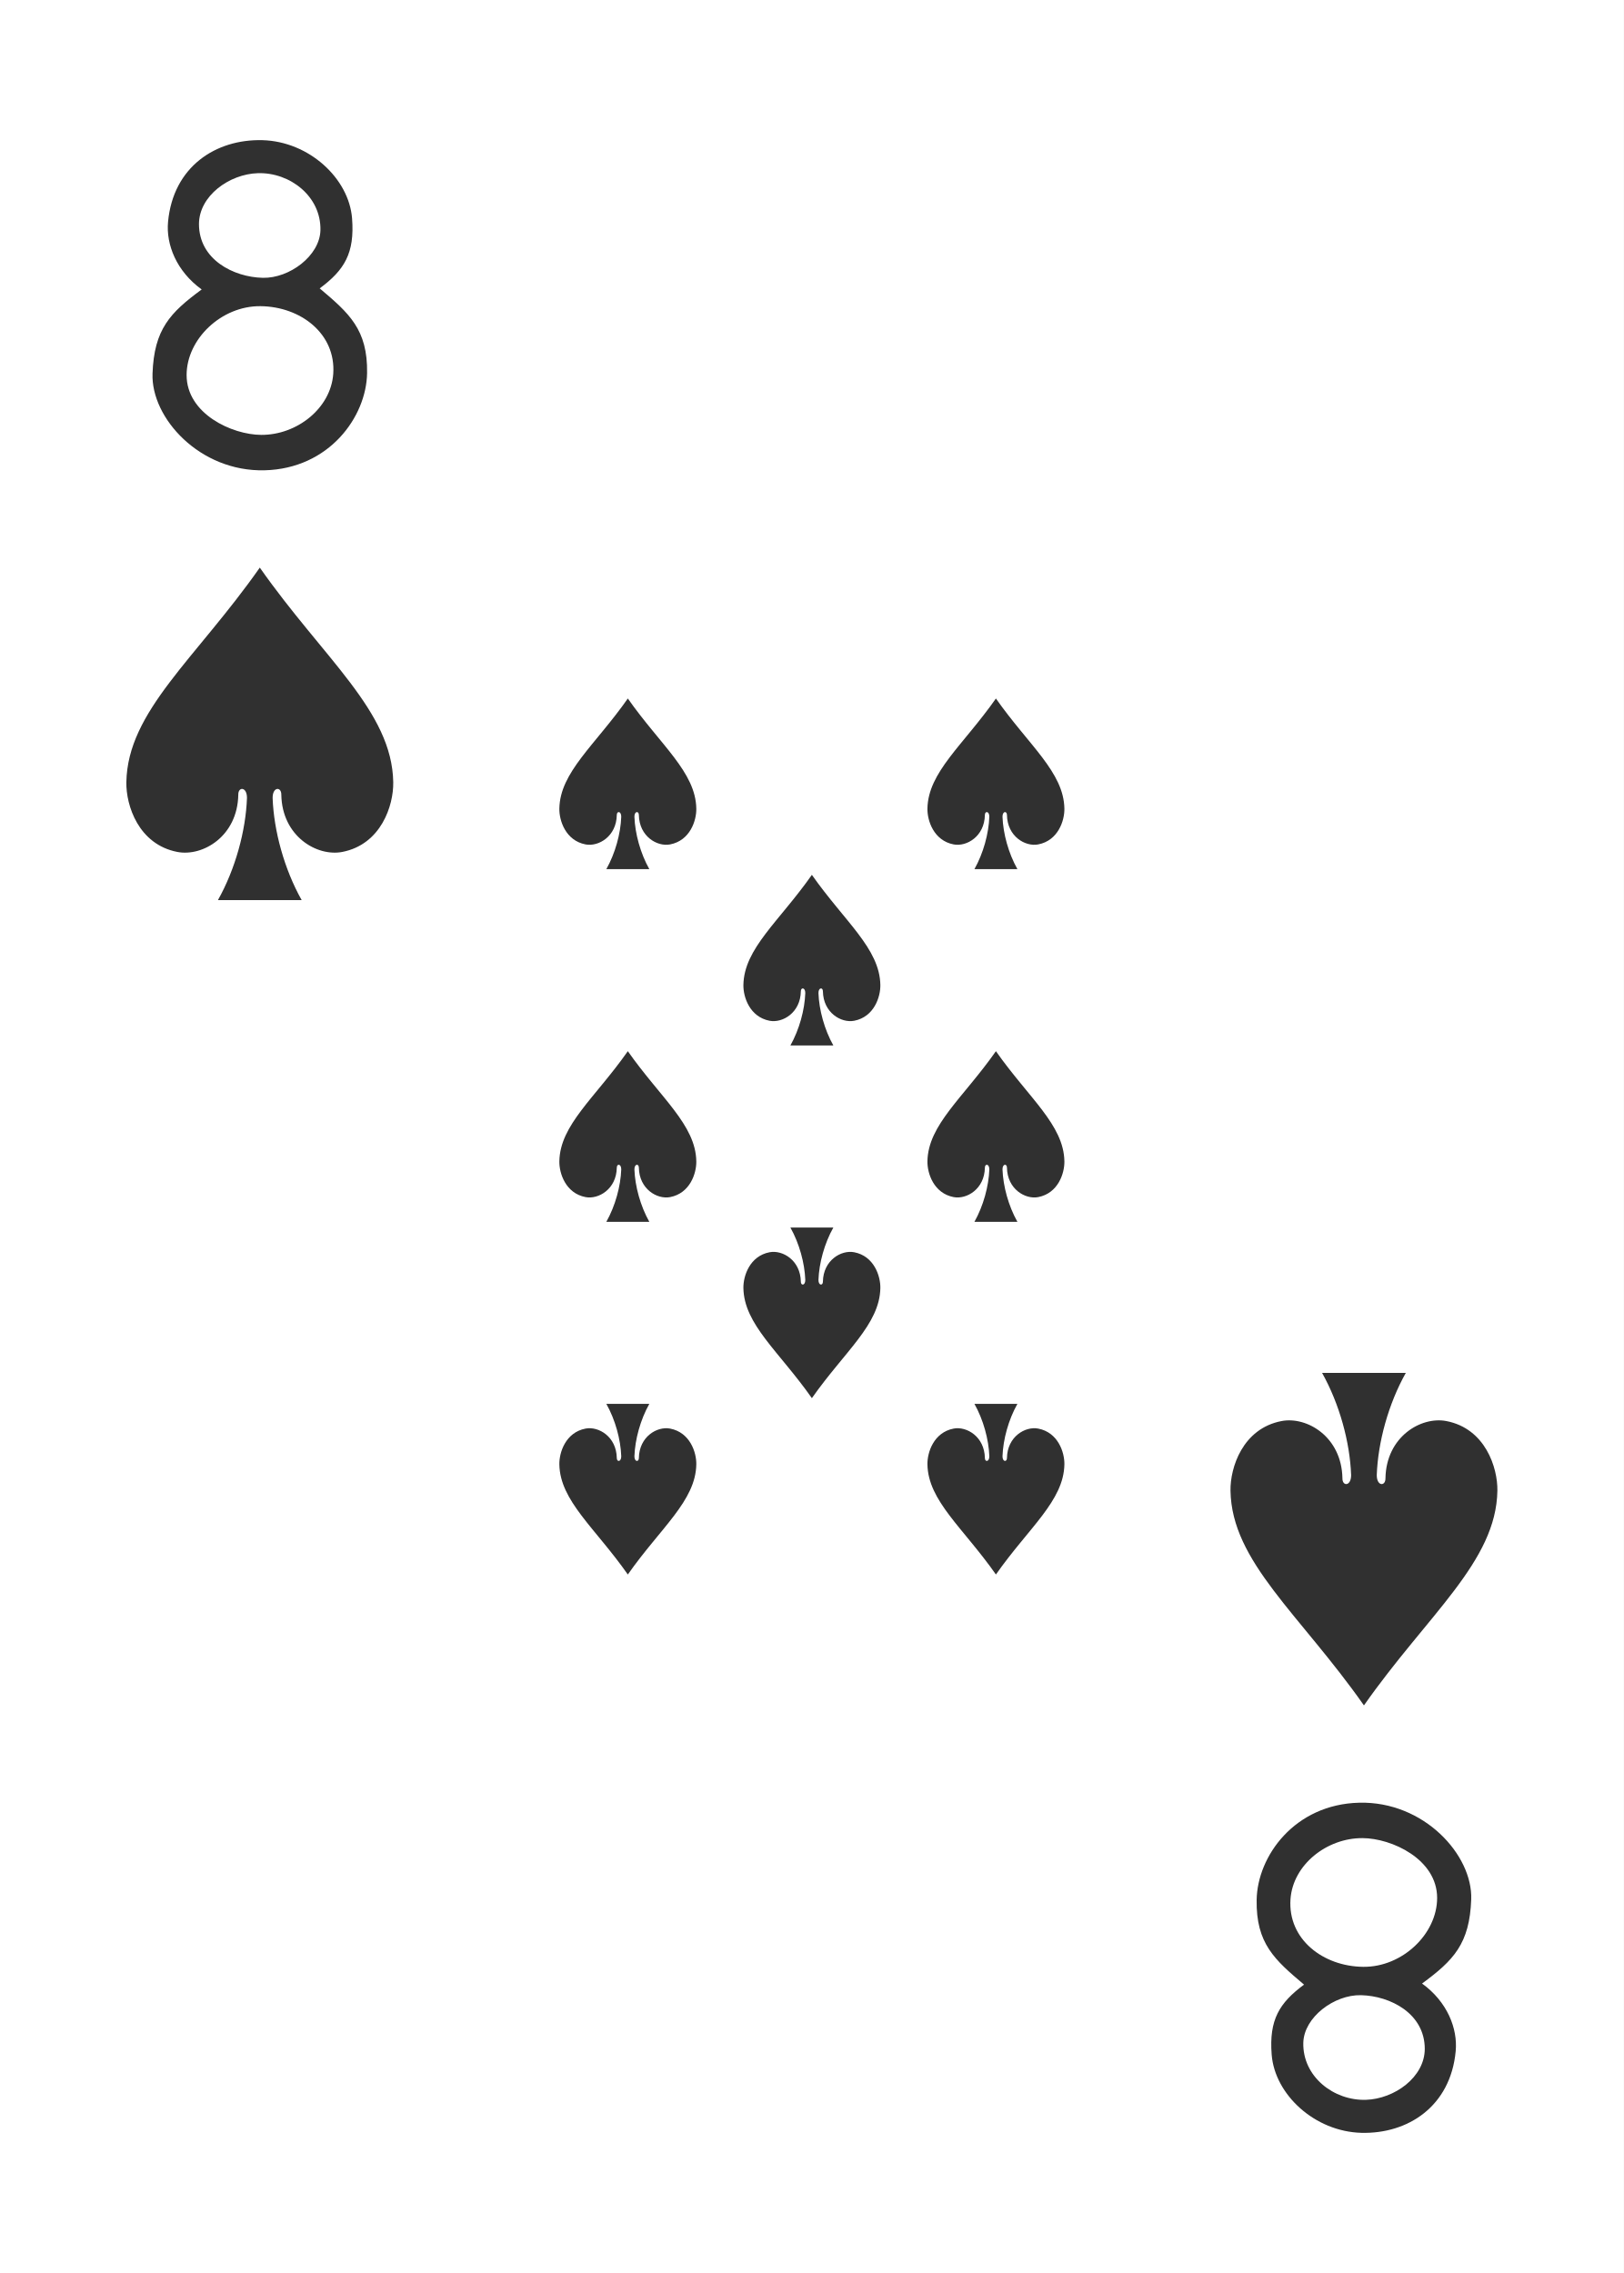
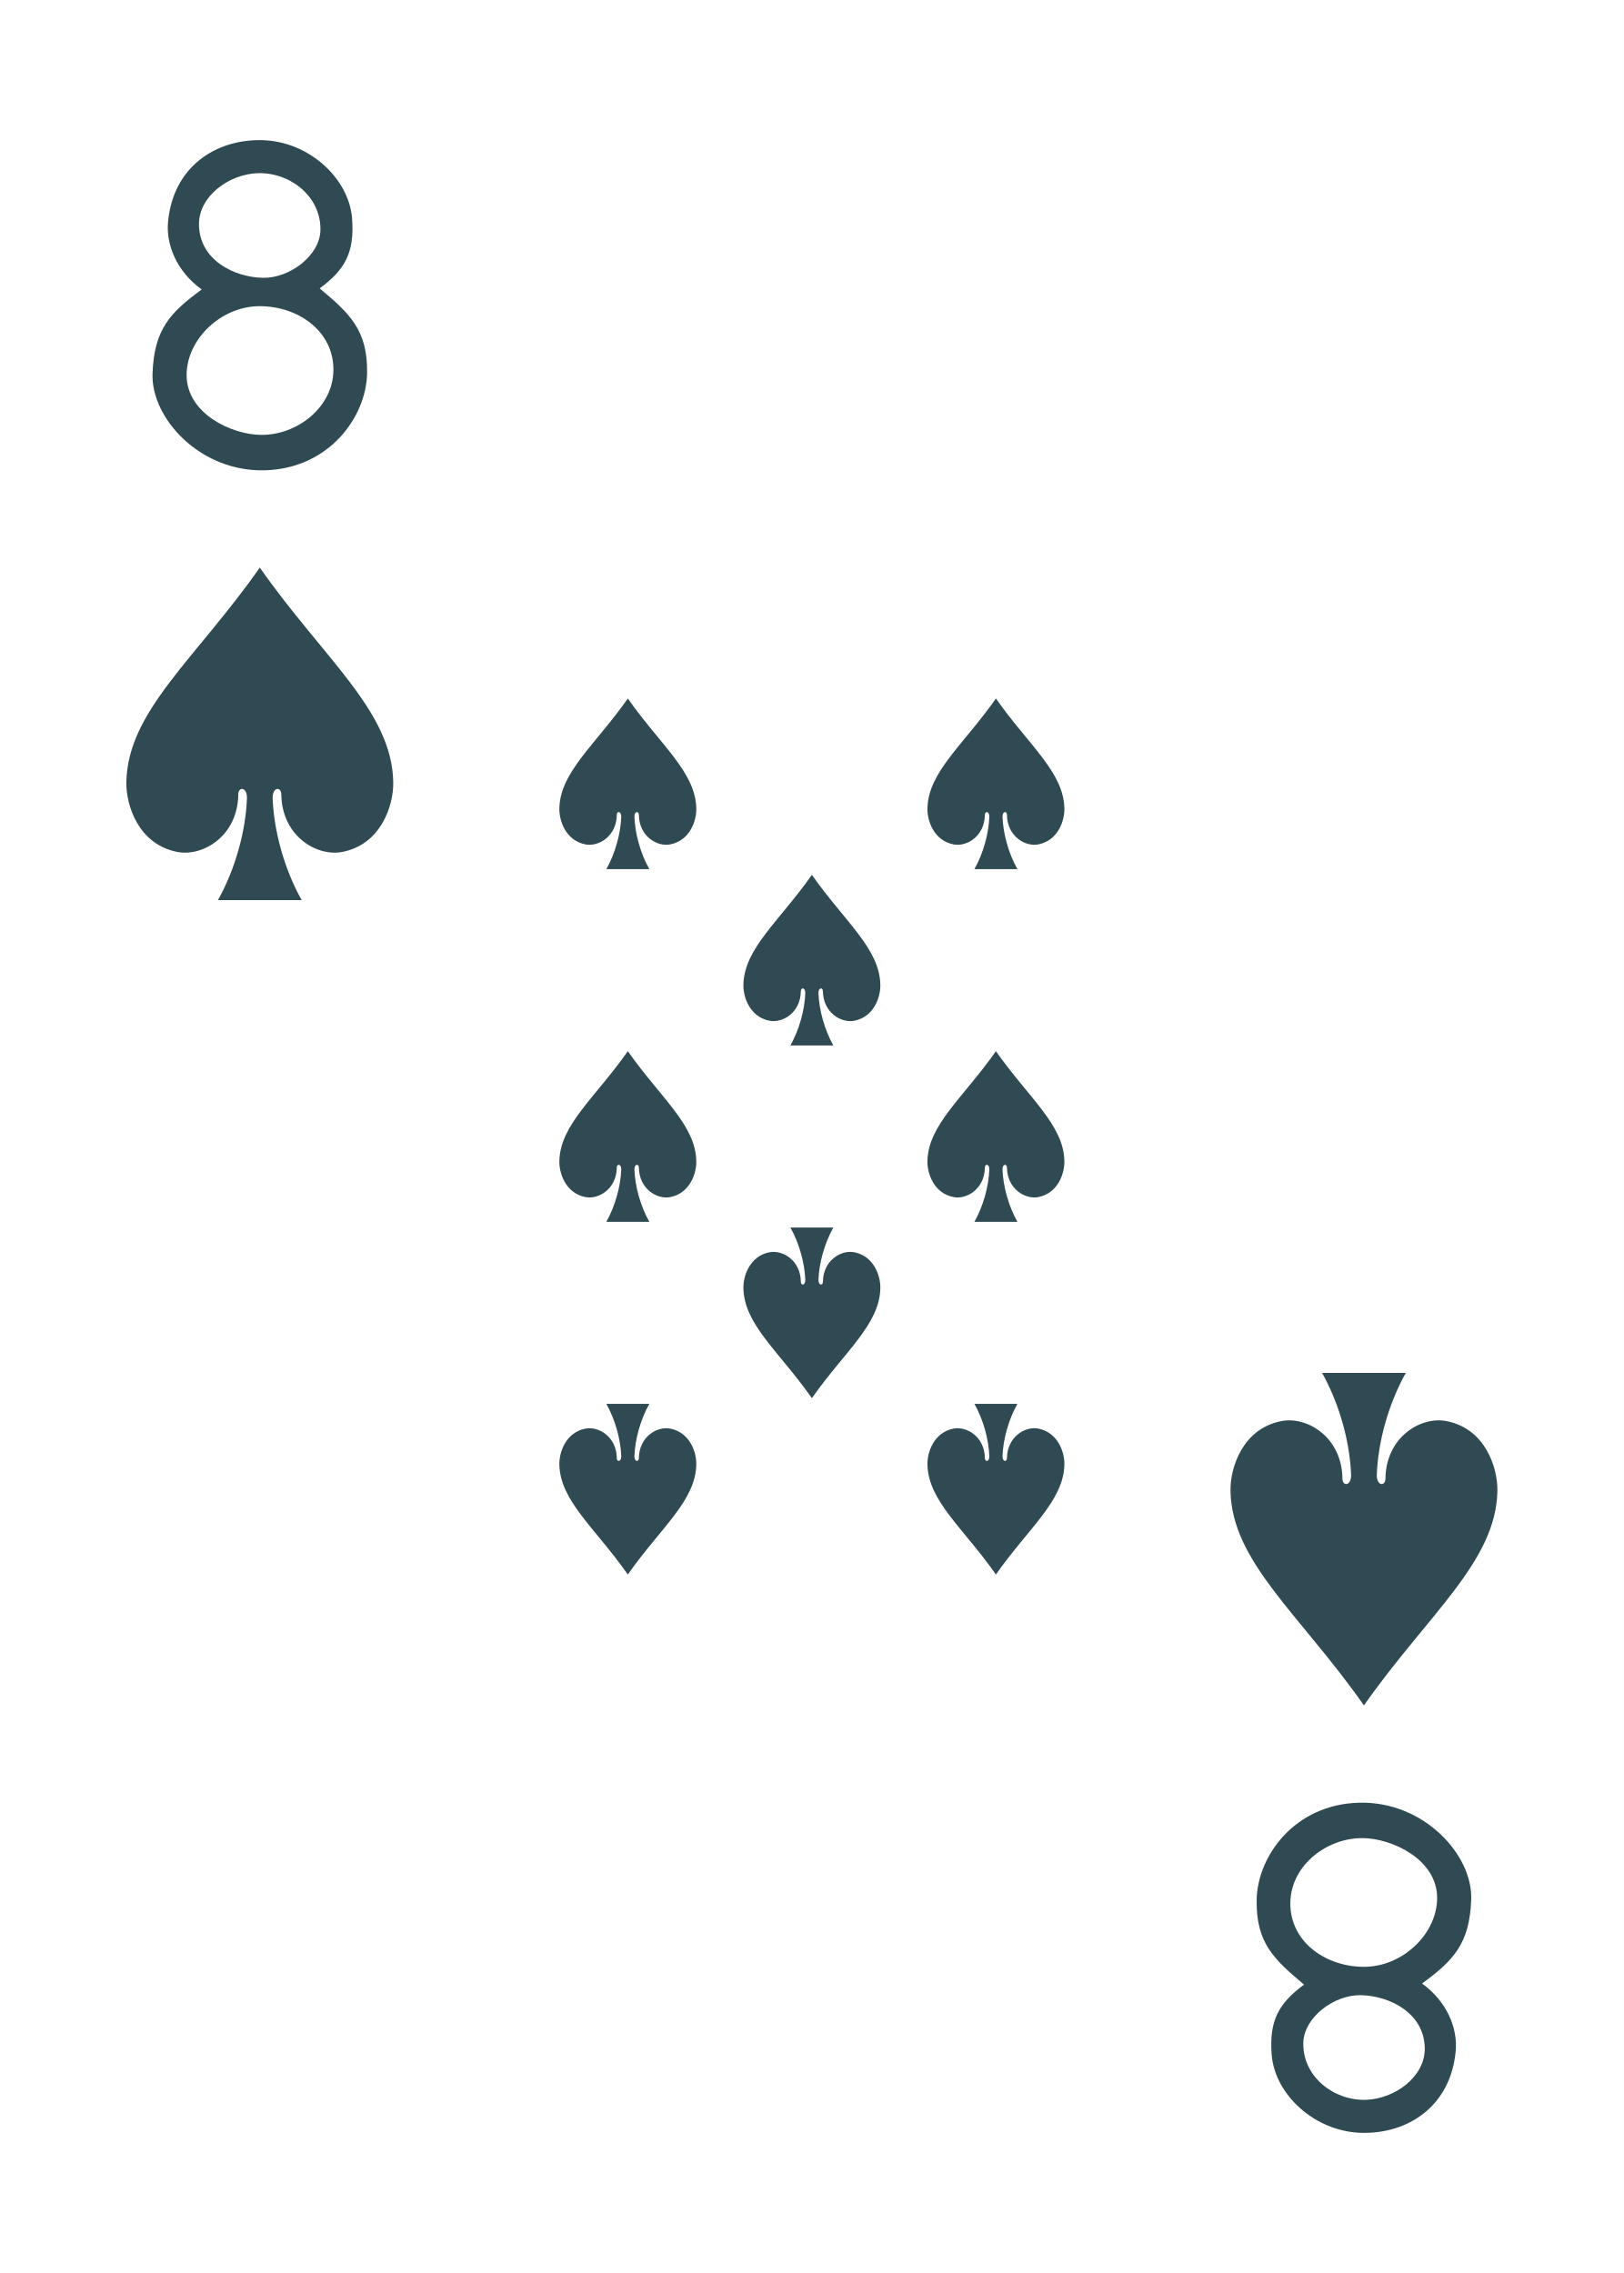
<svg xmlns="http://www.w3.org/2000/svg" width="250" height="350" viewBox="0 0 250 350" fill="none">
  <g clip-path="url(#clip0_4_8778)">
    <g clip-path="url(#clip1_4_8778)">
      <rect width="250" height="350" fill="white" />
-       <path d="M96.664 107.556C91.614 114.758 86.211 118.903 86.121 124.521C86.091 126.341 87.074 129.433 90.156 130.025C92.155 130.408 94.907 128.79 94.965 125.503C94.956 124.848 95.657 124.865 95.651 125.762C95.557 128.355 94.736 131.373 93.356 133.831C95.562 133.831 97.767 133.831 99.972 133.831C98.593 131.373 97.772 128.355 97.678 125.762C97.671 124.865 98.373 124.848 98.364 125.503C98.422 128.79 101.174 130.408 103.173 130.025C106.254 129.433 107.238 126.341 107.208 124.521C107.118 118.903 101.715 114.758 96.664 107.556Z" fill="#303030" />
-       <path d="M153.337 107.556C148.287 114.758 142.883 118.903 142.793 124.521C142.763 126.341 143.747 129.433 146.828 130.025C148.827 130.408 151.579 128.79 151.637 125.503C151.628 124.848 152.33 124.865 152.323 125.762C152.229 128.355 151.408 131.373 150.029 133.831C152.234 133.831 154.439 133.831 156.645 133.831C155.265 131.373 154.444 128.355 154.35 125.762C154.344 124.865 155.045 124.848 155.037 125.503C155.094 128.79 157.846 130.408 159.845 130.025C162.927 129.433 163.91 126.341 163.88 124.521C163.79 118.903 158.387 114.758 153.337 107.556Z" fill="#303030" />
-       <path d="M125.001 134.709C119.95 141.911 114.547 146.056 114.457 151.675C114.427 153.494 115.411 156.587 118.492 157.179C120.491 157.561 123.243 155.943 123.301 152.656C123.292 152.001 123.994 152.018 123.987 152.915C123.893 155.508 123.072 158.527 121.693 160.984C123.898 160.984 126.103 160.984 128.308 160.984C126.929 158.527 126.108 155.508 126.014 152.915C126.008 152.018 126.709 152.001 126.7 152.656C126.758 155.943 129.51 157.561 131.509 157.179C134.591 156.587 135.574 153.494 135.544 151.675C135.454 146.056 130.051 141.911 125.001 134.709Z" fill="#303030" />
-       <path d="M96.664 161.863C91.614 169.065 86.211 173.209 86.121 178.828C86.091 180.648 87.074 183.74 90.156 184.332C92.155 184.714 94.907 183.096 94.965 179.809C94.956 179.155 95.657 179.172 95.651 180.068C95.557 182.661 94.736 185.68 93.356 188.137C95.562 188.137 97.767 188.137 99.972 188.137C98.593 185.68 97.772 182.661 97.678 180.068C97.671 179.172 98.373 179.155 98.364 179.809C98.422 183.096 101.174 184.714 103.173 184.332C106.254 183.74 107.238 180.648 107.208 178.828C107.118 173.209 101.715 169.065 96.664 161.863Z" fill="#303030" />
-       <path d="M96.664 242.444C91.614 235.242 86.211 231.097 86.121 225.479C86.091 223.659 87.074 220.567 90.156 219.975C92.155 219.593 94.907 221.211 94.965 224.498C94.956 225.152 95.657 225.135 95.651 224.238C95.557 221.645 94.736 218.627 93.356 216.169C95.562 216.169 97.767 216.169 99.972 216.169C98.593 218.627 97.772 221.645 97.678 224.238C97.671 225.135 98.373 225.152 98.364 224.498C98.422 221.211 101.174 219.593 103.173 219.975C106.254 220.567 107.238 223.659 107.208 225.479C107.118 231.097 101.715 235.242 96.664 242.444Z" fill="#303030" />
-       <path d="M153.337 242.444C148.287 235.242 142.883 231.097 142.793 225.479C142.763 223.659 143.747 220.567 146.828 219.975C148.827 219.593 151.579 221.211 151.637 224.498C151.628 225.152 152.33 225.135 152.323 224.238C152.229 221.645 151.408 218.627 150.029 216.169C152.234 216.169 154.439 216.169 156.645 216.169C155.265 218.627 154.444 221.645 154.35 224.238C154.344 225.135 155.045 225.152 155.037 224.498C155.094 221.211 157.846 219.593 159.845 219.975C162.927 220.567 163.91 223.659 163.88 225.479C163.79 231.097 158.387 235.242 153.337 242.444Z" fill="#303030" />
-       <path d="M125.001 215.291C119.95 208.089 114.547 203.944 114.457 198.325C114.427 196.506 115.411 193.413 118.492 192.821C120.491 192.439 123.243 194.057 123.301 197.344C123.292 197.999 123.994 197.982 123.987 197.085C123.893 194.492 123.072 191.473 121.693 189.016C123.898 189.016 126.103 189.016 128.308 189.016C126.929 191.473 126.108 194.492 126.014 197.085C126.008 197.982 126.709 197.999 126.7 197.344C126.758 194.057 129.51 192.439 131.509 192.821C134.591 193.413 135.574 196.506 135.544 198.325C135.454 203.944 130.051 208.089 125.001 215.291Z" fill="#303030" />
-       <path d="M153.337 161.863C148.287 169.065 142.883 173.209 142.793 178.828C142.763 180.648 143.747 183.74 146.828 184.332C148.827 184.714 151.579 183.096 151.637 179.809C151.628 179.155 152.33 179.172 152.323 180.068C152.229 182.661 151.408 185.68 150.029 188.137C152.234 188.137 154.439 188.137 156.645 188.137C155.265 185.68 154.444 182.661 154.35 180.068C154.344 179.172 155.045 179.155 155.037 179.809C155.094 183.096 157.846 184.714 159.845 184.332C162.927 183.74 163.91 180.648 163.88 178.828C163.79 173.209 158.387 169.065 153.337 161.863Z" fill="#303030" />
-       <path d="M23.484 57.529C23.725 50.703 26.194 48.143 31.053 44.572C27.176 41.775 25.542 37.654 25.875 34.145C26.673 25.649 33.234 21.402 40.393 21.583C47.558 21.773 53.724 27.452 54.206 33.626C54.624 38.993 53.029 41.584 49.222 44.406C53.74 48.222 56.626 50.728 56.519 57.45C56.413 64.173 50.693 72.173 40.725 72.417C30.758 72.661 23.236 64.355 23.484 57.529ZM51.31 57.553C51.736 51.374 46.272 47.205 40.105 47.145C34.101 47.08 28.731 52.205 28.731 57.753C28.731 63.711 35.718 66.95 40.23 66.964C45.715 66.988 50.939 62.874 51.31 57.553ZM49.336 35.447C49.453 30.247 44.656 26.517 39.703 26.666C35.3 26.802 30.643 30.159 30.635 34.508C30.635 39.954 35.936 42.674 40.462 42.779C44.57 42.871 49.243 39.379 49.336 35.447Z" fill="#303030" />
-       <path d="M40 87.4C30.159 101.434 19.629 109.51 19.454 120.459C19.395 124.005 21.312 130.031 27.317 131.185C31.212 131.929 36.575 128.777 36.688 122.371C36.67 121.096 38.038 121.129 38.025 122.876C37.842 127.929 36.242 133.811 33.554 138.6C37.851 138.6 42.149 138.6 46.446 138.6C43.758 133.811 42.158 127.929 41.975 122.876C41.962 121.129 43.33 121.096 43.313 122.371C43.425 128.777 48.788 131.929 52.683 131.185C58.688 130.031 60.605 124.005 60.546 120.459C60.371 109.51 49.841 101.434 40 87.4Z" fill="#303030" />
-       <path d="M226.516 292.471C226.275 299.297 223.806 301.857 218.947 305.428C222.824 308.225 224.458 312.347 224.125 315.855C223.327 324.351 216.766 328.598 209.607 328.417C202.442 328.227 196.276 322.548 195.794 316.374C195.376 311.007 196.971 308.416 200.778 305.594C196.26 301.778 193.374 299.272 193.481 292.55C193.587 285.827 199.307 277.827 209.275 277.583C219.243 277.339 226.764 285.646 226.516 292.471ZM198.69 292.446C198.265 298.626 203.728 302.795 209.895 302.855C215.899 302.92 221.269 297.795 221.269 292.247C221.269 286.289 214.282 283.05 209.77 283.036C204.285 283.012 199.061 287.126 198.69 292.446ZM200.664 314.553C200.547 319.753 205.344 323.483 210.297 323.334C214.7 323.198 219.357 319.841 219.365 315.491C219.365 310.046 214.064 307.326 209.538 307.221C205.43 307.129 200.757 310.621 200.664 314.553Z" fill="#303030" />
-       <path d="M210 262.6C219.841 248.566 230.371 240.49 230.546 229.541C230.604 225.995 228.688 219.969 222.683 218.815C218.788 218.071 213.425 221.223 213.313 227.629C213.33 228.904 211.962 228.871 211.975 227.124C212.159 222.071 213.758 216.189 216.446 211.4C212.149 211.4 207.851 211.4 203.554 211.4C206.242 216.189 207.841 222.071 208.025 227.124C208.038 228.871 206.67 228.904 206.687 227.629C206.575 221.223 201.212 218.071 197.317 218.815C191.312 219.969 189.396 225.995 189.454 229.541C189.629 240.49 200.159 248.566 210 262.6Z" fill="#303030" />
+       <path d="M96.664 107.556C91.614 114.758 86.211 118.903 86.121 124.521C86.091 126.341 87.074 129.433 90.156 130.025C92.155 130.408 94.907 128.79 94.965 125.503C94.956 124.848 95.657 124.865 95.651 125.762C95.557 128.355 94.736 131.373 93.356 133.831C95.562 133.831 97.767 133.831 99.972 133.831C98.593 131.373 97.772 128.355 97.678 125.762C97.671 124.865 98.373 124.848 98.364 125.503C98.422 128.79 101.174 130.408 103.173 130.025C106.254 129.433 107.238 126.341 107.208 124.521C107.118 118.903 101.715 114.758 96.664 107.556Z" fill="#2F4A52" />
+       <path d="M153.337 107.556C148.287 114.758 142.883 118.903 142.793 124.521C142.763 126.341 143.747 129.433 146.828 130.025C148.827 130.408 151.579 128.79 151.637 125.503C151.628 124.848 152.33 124.865 152.323 125.762C152.229 128.355 151.408 131.373 150.029 133.831C152.234 133.831 154.439 133.831 156.645 133.831C155.265 131.373 154.444 128.355 154.35 125.762C154.344 124.865 155.045 124.848 155.037 125.503C155.094 128.79 157.846 130.408 159.845 130.025C162.927 129.433 163.91 126.341 163.88 124.521C163.79 118.903 158.387 114.758 153.337 107.556Z" fill="#2F4A52" />
+       <path d="M125.001 134.709C119.95 141.911 114.547 146.056 114.457 151.675C114.427 153.494 115.411 156.587 118.492 157.179C120.491 157.561 123.243 155.943 123.301 152.656C123.292 152.001 123.994 152.018 123.987 152.915C123.893 155.508 123.072 158.527 121.693 160.984C123.898 160.984 126.103 160.984 128.308 160.984C126.929 158.527 126.108 155.508 126.014 152.915C126.008 152.018 126.709 152.001 126.7 152.656C126.758 155.943 129.51 157.561 131.509 157.179C134.591 156.587 135.574 153.494 135.544 151.675C135.454 146.056 130.051 141.911 125.001 134.709Z" fill="#2F4A52" />
+       <path d="M96.664 161.863C91.614 169.065 86.211 173.209 86.121 178.828C86.091 180.648 87.074 183.74 90.156 184.332C92.155 184.714 94.907 183.096 94.965 179.809C94.956 179.155 95.657 179.172 95.651 180.068C95.557 182.661 94.736 185.68 93.356 188.137C95.562 188.137 97.767 188.137 99.972 188.137C98.593 185.68 97.772 182.661 97.678 180.068C97.671 179.172 98.373 179.155 98.364 179.809C98.422 183.096 101.174 184.714 103.173 184.332C106.254 183.74 107.238 180.648 107.208 178.828C107.118 173.209 101.715 169.065 96.664 161.863Z" fill="#2F4A52" />
+       <path d="M96.664 242.444C91.614 235.242 86.211 231.097 86.121 225.479C86.091 223.659 87.074 220.567 90.156 219.975C92.155 219.593 94.907 221.211 94.965 224.498C94.956 225.152 95.657 225.135 95.651 224.238C95.557 221.645 94.736 218.627 93.356 216.169C95.562 216.169 97.767 216.169 99.972 216.169C98.593 218.627 97.772 221.645 97.678 224.238C97.671 225.135 98.373 225.152 98.364 224.498C98.422 221.211 101.174 219.593 103.173 219.975C106.254 220.567 107.238 223.659 107.208 225.479C107.118 231.097 101.715 235.242 96.664 242.444Z" fill="#2F4A52" />
+       <path d="M153.337 242.444C148.287 235.242 142.883 231.097 142.793 225.479C142.763 223.659 143.747 220.567 146.828 219.975C148.827 219.593 151.579 221.211 151.637 224.498C151.628 225.152 152.33 225.135 152.323 224.238C152.229 221.645 151.408 218.627 150.029 216.169C152.234 216.169 154.439 216.169 156.645 216.169C155.265 218.627 154.444 221.645 154.35 224.238C154.344 225.135 155.045 225.152 155.037 224.498C155.094 221.211 157.846 219.593 159.845 219.975C162.927 220.567 163.91 223.659 163.88 225.479C163.79 231.097 158.387 235.242 153.337 242.444Z" fill="#2F4A52" />
+       <path d="M125.001 215.291C119.95 208.089 114.547 203.944 114.457 198.325C114.427 196.506 115.411 193.413 118.492 192.821C120.491 192.439 123.243 194.057 123.301 197.344C123.292 197.999 123.994 197.982 123.987 197.085C123.893 194.492 123.072 191.473 121.693 189.016C123.898 189.016 126.103 189.016 128.308 189.016C126.929 191.473 126.108 194.492 126.014 197.085C126.008 197.982 126.709 197.999 126.7 197.344C126.758 194.057 129.51 192.439 131.509 192.821C134.591 193.413 135.574 196.506 135.544 198.325C135.454 203.944 130.051 208.089 125.001 215.291Z" fill="#2F4A52" />
+       <path d="M153.337 161.863C148.287 169.065 142.883 173.209 142.793 178.828C142.763 180.648 143.747 183.74 146.828 184.332C148.827 184.714 151.579 183.096 151.637 179.809C151.628 179.155 152.33 179.172 152.323 180.068C152.229 182.661 151.408 185.68 150.029 188.137C152.234 188.137 154.439 188.137 156.645 188.137C155.265 185.68 154.444 182.661 154.35 180.068C154.344 179.172 155.045 179.155 155.037 179.809C155.094 183.096 157.846 184.714 159.845 184.332C162.927 183.74 163.91 180.648 163.88 178.828C163.79 173.209 158.387 169.065 153.337 161.863Z" fill="#2F4A52" />
+       <path d="M23.484 57.529C23.725 50.703 26.194 48.143 31.053 44.572C27.176 41.775 25.542 37.654 25.875 34.145C26.673 25.649 33.234 21.402 40.393 21.583C47.558 21.773 53.724 27.452 54.206 33.626C54.624 38.993 53.029 41.584 49.222 44.406C53.74 48.222 56.626 50.727 56.519 57.45C56.413 64.173 50.693 72.173 40.725 72.417C30.758 72.661 23.236 64.355 23.484 57.529ZM51.31 57.553C51.736 51.374 46.272 47.205 40.105 47.145C34.101 47.08 28.731 52.205 28.731 57.753C28.731 63.711 35.718 66.95 40.23 66.964C45.715 66.988 50.939 62.874 51.31 57.553ZM49.336 35.447C49.453 30.247 44.656 26.517 39.703 26.666C35.3 26.802 30.643 30.159 30.635 34.508C30.635 39.954 35.936 42.674 40.462 42.779C44.57 42.871 49.243 39.379 49.336 35.447Z" fill="#2F4A52" />
+       <path d="M40 87.4C30.159 101.434 19.629 109.51 19.454 120.459C19.395 124.005 21.312 130.031 27.317 131.185C31.212 131.929 36.575 128.777 36.688 122.371C36.67 121.096 38.038 121.129 38.025 122.876C37.842 127.929 36.242 133.811 33.554 138.6C37.851 138.6 42.149 138.6 46.446 138.6C43.758 133.811 42.158 127.929 41.975 122.876C41.962 121.129 43.33 121.096 43.313 122.371C43.425 128.777 48.788 131.929 52.683 131.185C58.688 130.031 60.605 124.005 60.546 120.459C60.371 109.51 49.841 101.434 40 87.4Z" fill="#2F4A52" />
+       <path d="M226.516 292.471C226.275 299.297 223.806 301.857 218.947 305.428C222.824 308.225 224.458 312.347 224.125 315.855C223.327 324.351 216.766 328.598 209.607 328.417C202.442 328.227 196.276 322.548 195.794 316.374C195.376 311.007 196.971 308.416 200.778 305.594C196.26 301.778 193.374 299.272 193.481 292.55C193.587 285.827 199.307 277.827 209.275 277.583C219.243 277.339 226.764 285.645 226.516 292.471ZM198.69 292.446C198.265 298.626 203.728 302.795 209.895 302.855C215.899 302.92 221.269 297.795 221.269 292.247C221.269 286.289 214.282 283.05 209.77 283.036C204.285 283.012 199.061 287.126 198.69 292.446ZM200.664 314.553C200.547 319.753 205.344 323.483 210.297 323.334C214.7 323.198 219.357 319.841 219.365 315.491C219.365 310.046 214.064 307.326 209.538 307.221C205.43 307.129 200.757 310.621 200.664 314.553Z" fill="#2F4A52" />
+       <path d="M210 262.6C219.841 248.566 230.371 240.49 230.546 229.541C230.604 225.995 228.688 219.969 222.683 218.815C218.788 218.071 213.425 221.223 213.313 227.629C213.33 228.904 211.962 228.871 211.975 227.124C212.159 222.071 213.758 216.189 216.446 211.4C212.149 211.4 207.851 211.4 203.554 211.4C206.242 216.189 207.841 222.071 208.025 227.124C208.038 228.871 206.67 228.904 206.687 227.629C206.575 221.223 201.212 218.071 197.317 218.815C191.312 219.969 189.396 225.995 189.454 229.541C189.629 240.49 200.159 248.566 210 262.6Z" fill="#2F4A52" />
    </g>
  </g>
  <defs>
    <clipPath id="clip0_4_8778">
      <rect width="250" height="350" fill="white" />
    </clipPath>
    <clipPath id="clip1_4_8778">
      <rect width="250" height="350" fill="white" />
    </clipPath>
  </defs>
</svg>
